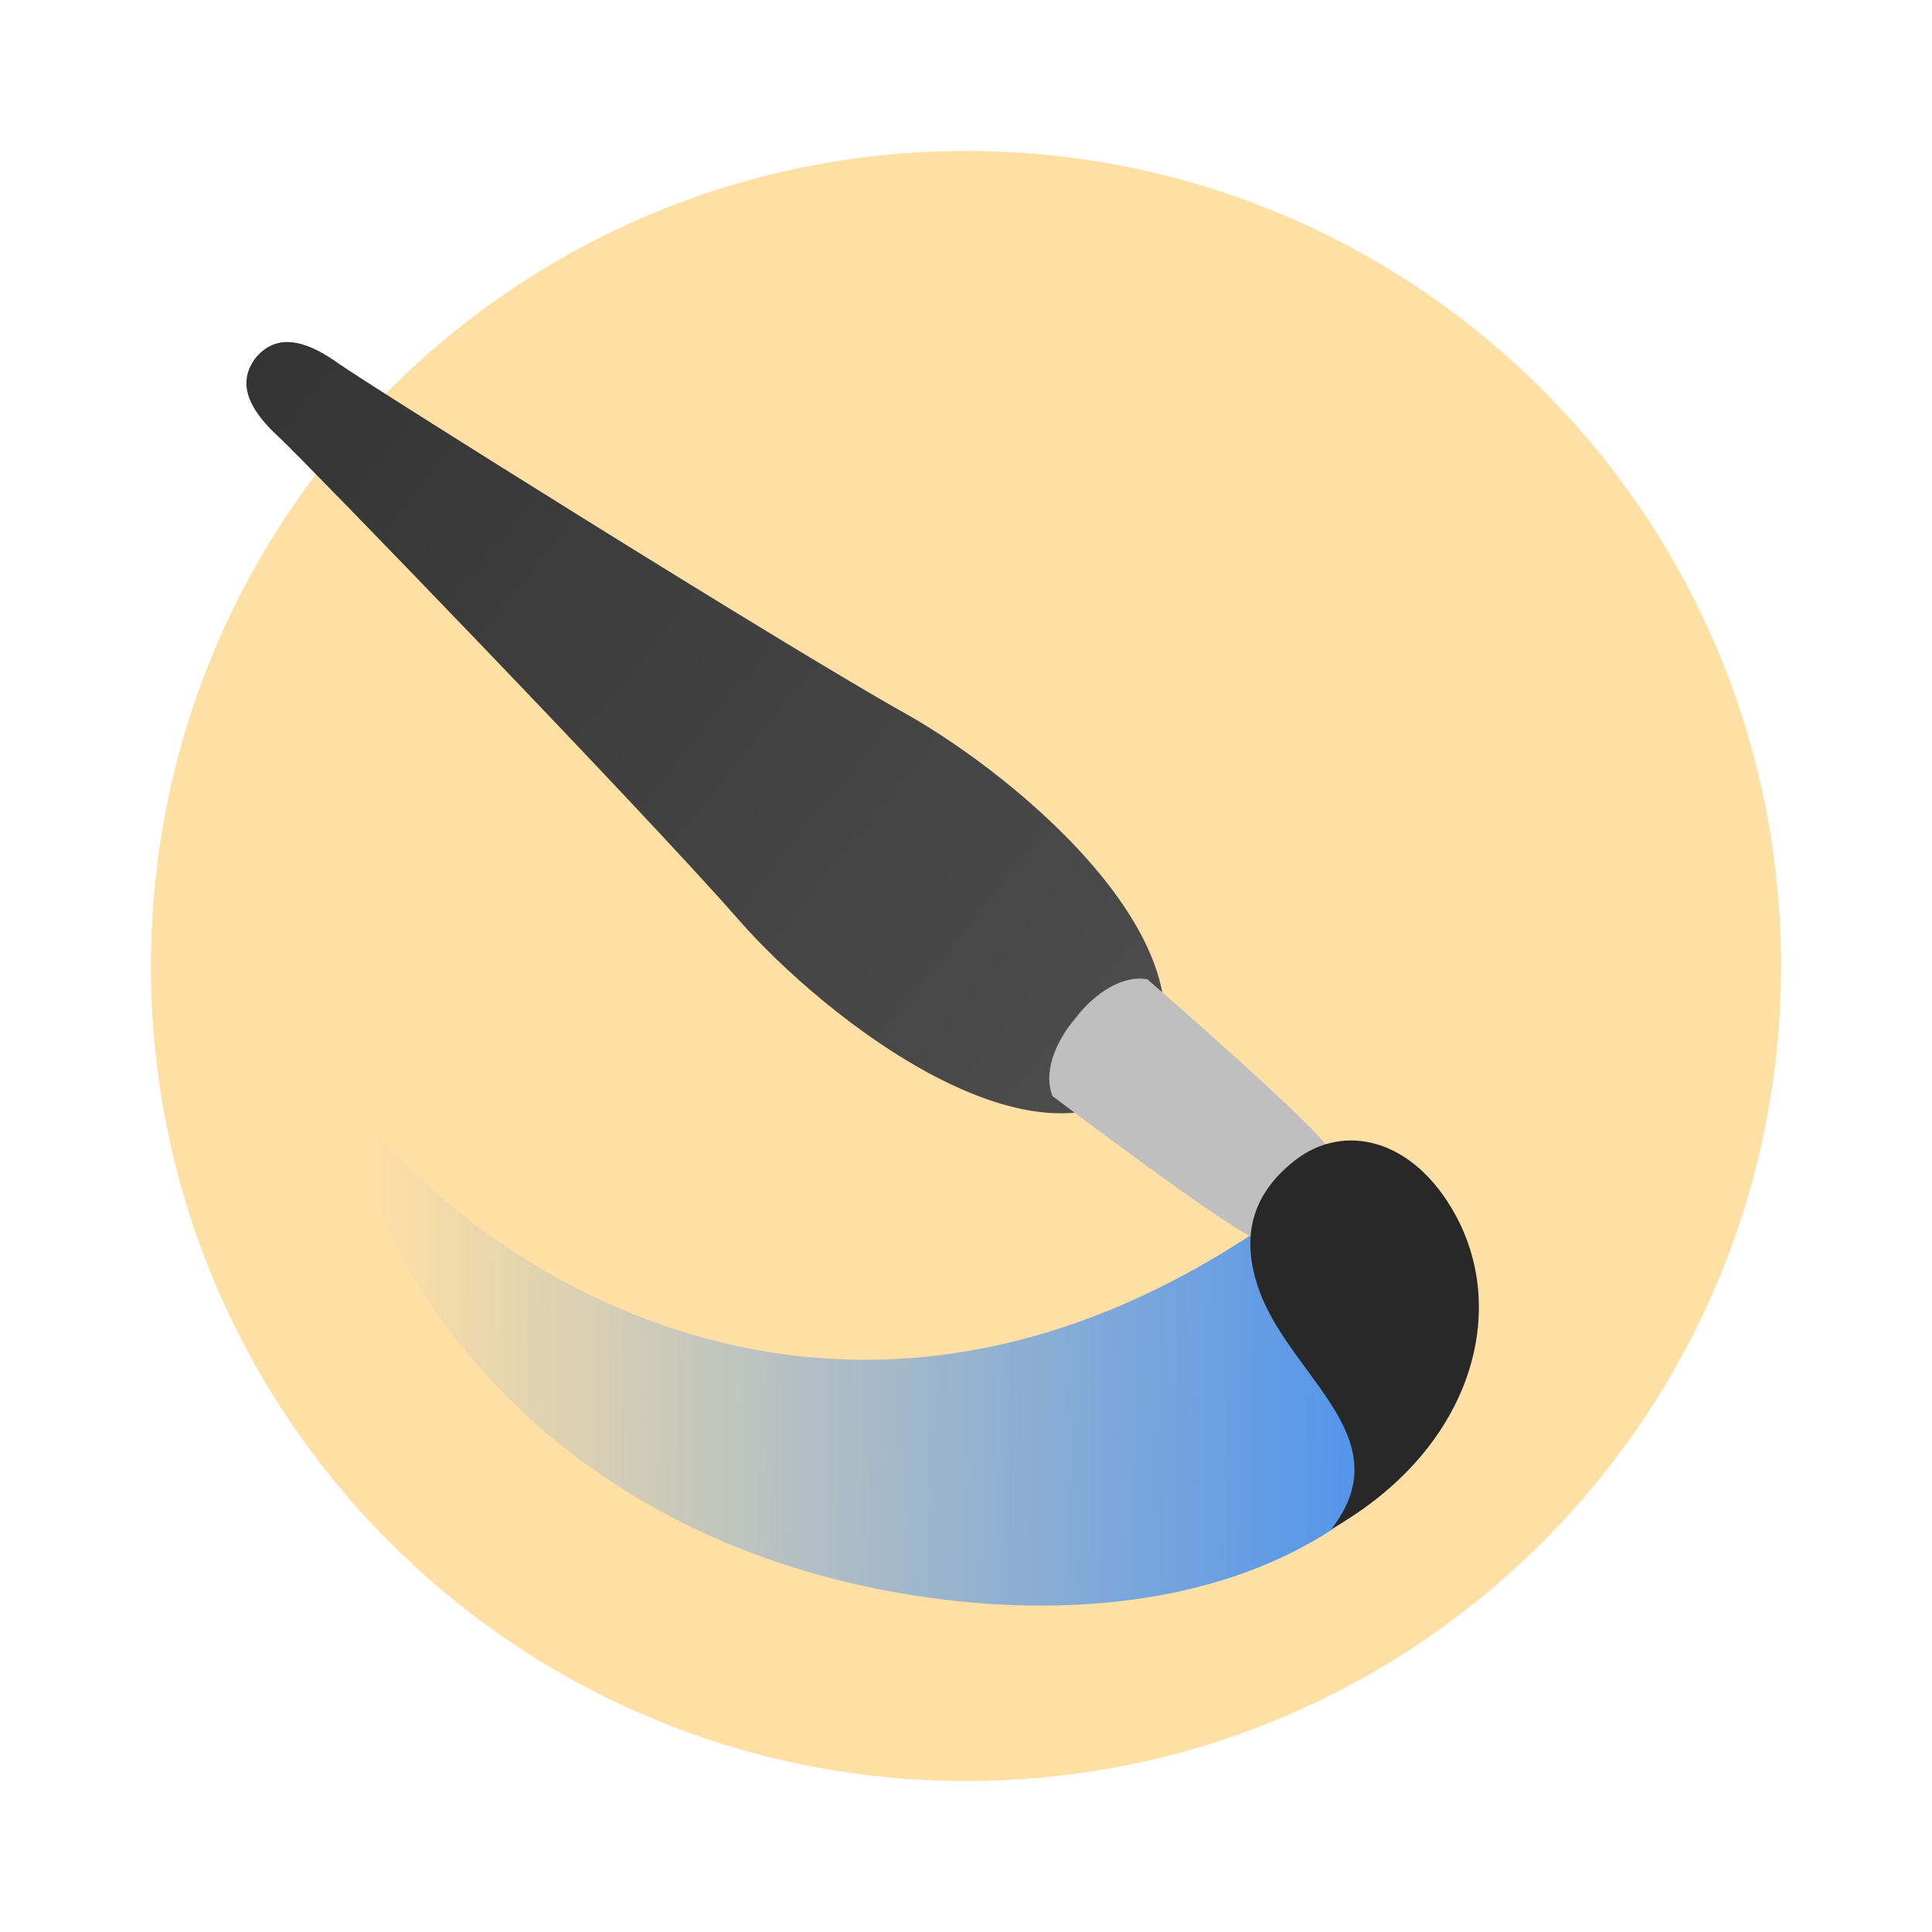
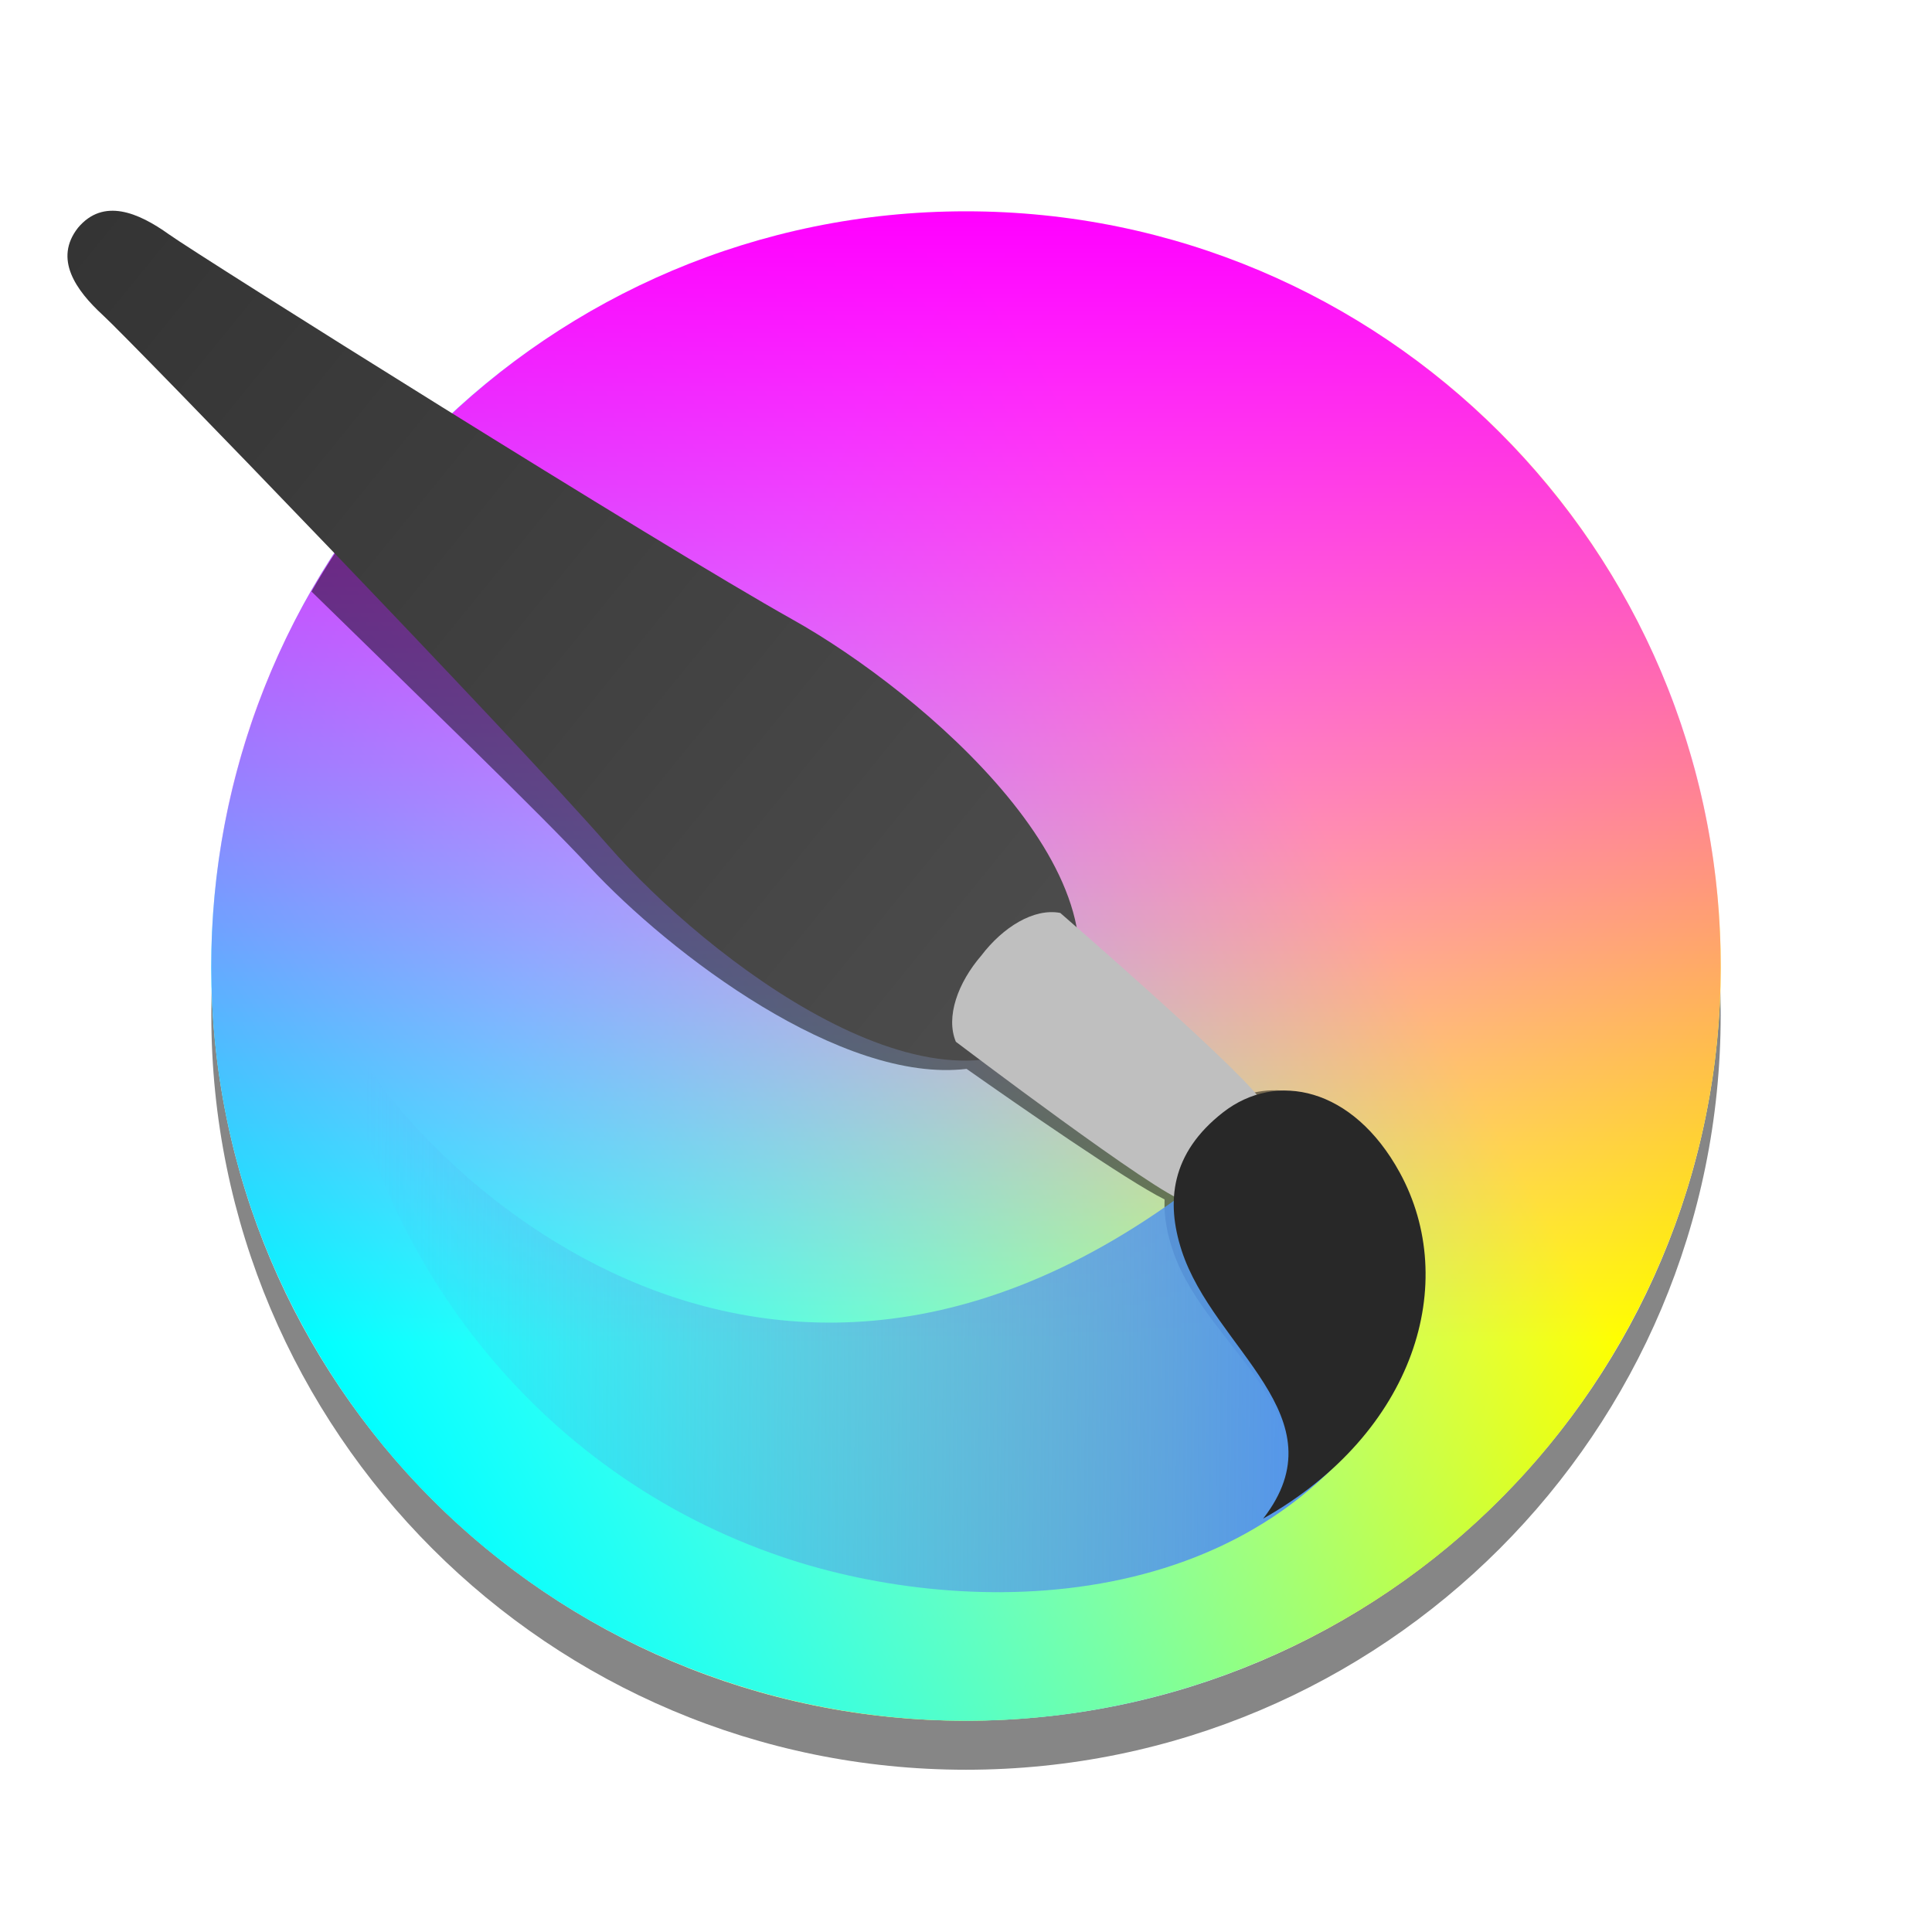
- <svg xmlns="http://www.w3.org/2000/svg" width="64" height="64">
+ <svg xmlns="http://www.w3.org/2000/svg" xmlns:xlink="http://www.w3.org/1999/xlink" width="128px" height="128px" viewBox="0 0 128 128" version="1.1">
  <defs>
-     <linearGradient id="b" x1="1327.6" x2="1324.9" y1="230.86" y2="89.862" gradientTransform="matrix(.00256 .19867 .22983 -.00221 -12.936 -218.81)" gradientUnits="userSpaceOnUse">
-       <stop stop-color="#5596ea" offset="0" />
-       <stop stop-color="#5596ea" stop-opacity="0" offset="1" />
+     <clipPath id="clip2">
+       <path d="M 14 17 L 114 17 L 114 118 L 14 118 Z M 14 17 " />
+     </clipPath>
+     <clipPath id="clip3">
+       <path d="M 114 67.25 C 114 39.637 91.613 17.25 64 17.25 C 36.387 17.25 14 39.637 14 67.25 C 14 94.863 36.387 117.25 64 117.25 C 91.613 117.25 114 94.863 114 67.25 Z M 114 67.25 " />
+     </clipPath>
+     <linearGradient id="linear0" gradientUnits="userSpaceOnUse" x1="112" y1="512" x2="711.864" y2="512" gradientTransform="matrix(-0.108253,-0.0625,0.0625,-0.108253,87.42563,151.4256)">
+       <stop offset="0" style="stop-color:rgb(100%,100%,0%);stop-opacity:1;" />
+       <stop offset="1" style="stop-color:rgb(100%,100%,0%);stop-opacity:0;" />
    </linearGradient>
-     <linearGradient id="a" x1="1142.6" x2="1280.9" y1="62.713" y2="200.87" gradientTransform="rotate(-5.893 115.837 2147.352) scale(.19868)" gradientUnits="userSpaceOnUse">
-       <stop stop-color="#343434" offset="0" />
-       <stop stop-color="#4d4d4d" offset="1" />
+     <linearGradient id="linear1" gradientUnits="userSpaceOnUse" x1="112" y1="512" x2="711.864" y2="512" gradientTransform="matrix(0.108253,-0.0625,0.0625,0.108253,-23.42563,40.57437)">
+       <stop offset="0" style="stop-color:rgb(0%,100%,100%);stop-opacity:1;" />
+       <stop offset="1" style="stop-color:rgb(0%,100%,100%);stop-opacity:0;" />
    </linearGradient>
+     <linearGradient id="linear2" gradientUnits="userSpaceOnUse" x1="112" y1="512" x2="711.864" y2="512" gradientTransform="matrix(0.000000000000000008,0.125,-0.125,0.000000000000000008,128,-0.000000000000007838)">
+       <stop offset="0" style="stop-color:rgb(100%,0%,100%);stop-opacity:1;" />
+       <stop offset="1" style="stop-color:rgb(100%,0%,100%);stop-opacity:0;" />
+     </linearGradient>
+     <linearGradient id="linear3" gradientUnits="userSpaceOnUse" x1="1142.588" y1="62.713" x2="1280.895" y2="200.874" gradientTransform="matrix(0.435557,-0.0449241,0.0449241,0.435557,-495.3125,39.10407)">
+       <stop offset="0" style="stop-color:rgb(20.392%,20.392%,20.392%);stop-opacity:1;" />
+       <stop offset="1" style="stop-color:rgb(30.196%,30.196%,30.196%);stop-opacity:1;" />
+     </linearGradient>
+     <linearGradient id="linear4" gradientUnits="userSpaceOnUse" x1="1327.594" y1="230.862" x2="1324.91" y2="89.862" gradientTransform="matrix(0.00486961,0.43784,0.43784,-0.00486961,-21.68112,-494.8984)">
+       <stop offset="0" style="stop-color:rgb(33.333%,58.824%,91.765%);stop-opacity:1;" />
+       <stop offset="1" style="stop-color:rgb(33.333%,58.824%,91.765%);stop-opacity:0;" />
+     </linearGradient>
+     <clipPath id="clip1">
+       <rect x="0" y="0" width="128" height="128" />
+     </clipPath>
+     <g id="surface5" clip-path="url(#clip1)">
+       <g clip-path="url(#clip2)" clip-rule="nonzero">
+         <g clip-path="url(#clip3)" clip-rule="nonzero">
+           <path style=" stroke:none;fill-rule:nonzero;fill:rgb(0%,0%,0%);fill-opacity:0.475;" d="M 114.812 66.5 C 114.812 38.438 92.062 15.688 64 15.688 C 35.938 15.688 13.188 38.438 13.188 66.5 C 13.188 94.562 35.938 117.312 64 117.312 C 92.062 117.312 114.812 94.562 114.812 66.5 Z M 114.812 66.5 " />
+         </g>
+       </g>
+       <path style=" stroke:none;fill-rule:nonzero;fill:rgb(100%,100%,100%);fill-opacity:1;" d="M 114 64 C 114 36.387 91.613 14 64 14 C 36.387 14 14 36.387 14 64 C 14 91.613 36.387 114 64 114 C 91.613 114 114 91.613 114 64 Z M 114 64 " />
+       <path style=" stroke:none;fill-rule:nonzero;fill:url(#linear0);" d="M 20.699 39 C 6.891 62.914 15.086 93.496 39 107.301 C 62.914 121.109 93.496 112.914 107.301 89 C 121.109 65.086 112.914 34.504 89 20.699 C 65.086 6.891 34.504 15.086 20.699 39 Z M 20.699 39 " />
+       <path style=" stroke:none;fill-rule:nonzero;fill:url(#linear1);" d="M 107.301 39 C 93.496 15.086 62.914 6.891 39 20.699 C 15.086 34.504 6.891 65.086 20.699 89 C 34.504 112.914 65.086 121.109 89 107.301 C 112.914 93.496 121.109 62.914 107.301 39 Z M 107.301 39 " />
+       <path style=" stroke:none;fill-rule:nonzero;fill:url(#linear2);" d="M 64 114 C 91.613 114 114 91.613 114 64 C 114 36.387 91.613 14 64 14 C 36.387 14 14 36.387 14 64 C 14 91.613 36.387 114 64 114 Z M 64 114 " />
+       <path style=" stroke:none;fill-rule:nonzero;fill:rgb(0%,0%,0%);fill-opacity:0.475;" d="M 28.094 29.281 C 25.207 32.262 22.699 35.59 20.637 39.191 C 27.945 46.344 35.82 53.938 39.027 57.398 C 44.461 63.25 55.781 71.801 64.039 70.816 C 67.297 73.109 74.684 78.246 77.156 79.465 C 77.105 80.645 77.344 81.84 77.766 83.031 C 80.082 89.508 88.738 93.719 83.699 100.625 C 93.617 94.617 96.254 84.586 92.055 77.434 C 89.43 72.965 85.609 71.5 82.434 72.566 C 80.531 70.414 72.961 64.129 70.172 61.836 C 68.395 53.844 57.617 45.598 50.75 42.023 C 46.555 39.836 36.957 34.438 28.094 29.281 Z M 28.094 29.281 " />
+       <path style=" stroke:none;fill-rule:nonzero;fill:url(#linear3);" d="M 70.262 67.891 C 62.25 75.363 46.84 63.508 40.332 56.059 C 33.645 48.402 8.66 22.566 6.832 20.895 C 5.008 19.219 3.551 17.148 5.168 15.09 C 6.848 13.086 9.172 14.082 11.188 15.523 C 13.203 16.965 43.637 36.078 52.512 41.047 C 61.141 45.875 75.926 58.508 70.262 67.891 Z M 70.262 67.891 " />
+       <path style=" stroke:none;fill-rule:nonzero;fill:url(#linear4);" d="M 83.113 75.266 C 51.848 103.16 26.277 76.426 22.312 67.168 C 24.656 83.242 35.488 97.625 51.848 103.16 C 64.207 107.34 83.926 107.242 92.766 91.316 Z M 83.113 75.266 " />
+       <path style=" stroke:none;fill-rule:nonzero;fill:rgb(74.902%,74.902%,74.902%);fill-opacity:1;" d="M 82.984 77.891 C 80.434 79.062 80.707 79.906 78.441 79.543 C 76.875 79.289 63.328 69.02 63.328 69.02 C 62.641 67.371 63.465 65.105 65.012 63.312 C 66.445 61.426 68.492 60.152 70.246 60.484 C 70.246 60.484 83.094 71.625 83.664 73.102 C 84.488 75.246 83.602 75.152 82.984 77.891 Z M 82.984 77.891 " />
+       <path style=" stroke:none;fill-rule:nonzero;fill:rgb(15.686%,15.686%,15.686%);fill-opacity:1;" d="M 83.688 100.613 C 93.781 94.902 96.719 84.957 92.734 77.68 C 89.637 72.027 84.551 70.957 81.039 73.691 C 77.555 76.402 77.246 79.637 78.285 82.844 C 80.406 89.391 88.93 93.859 83.688 100.613 Z M 83.688 100.613 " />
+     </g>
  </defs>
-   <circle cx="32" cy="32" r="27" fill="#ffe0a4" />
-   <path d="M36.93 36.294c-3.635 3.392-10.629-1.988-13.58-5.367C20.314 27.45 8.977 15.73 8.149 14.97c-.829-.76-1.488-1.7-.756-2.633.763-.91 1.818-.458 2.733.196.914.654 14.724 9.327 18.75 11.58 3.916 2.192 10.623 7.925 8.055 12.18z" fill="url(#a)" transform="translate(1.086 -.494)" />
-   <path d="M42.406 39.938c-16.413 12.656-30.168.492-32.248-3.71 1.23 7.293 6.915 13.82 15.504 16.331 6.487 1.897 16.453 2.097 21.093-5.13z" fill="url(#b)" transform="translate(1.086 -.494)" />
-   <path d="M43.79 40.338c-1.16.53-1.034.915-2.063.75-.71-.115-6.858-4.776-6.858-4.776-.312-.747.062-1.776.764-2.59.652-.854 1.58-1.432 2.376-1.282 0 0 5.83 5.055 6.087 5.725.375.973-.026.93-.307 2.173z" fill="#bfbfbf" />
-   <path d="M44.107 50.648c4.58-2.59 5.913-7.103 4.105-10.405-1.405-2.566-3.713-3.05-5.307-1.81-1.58 1.23-1.72 2.697-1.248 4.154.961 2.97 4.83 4.997 2.45 8.061z" fill="#282828" />
+   <g id="surface1">
+     <use xlink:href="#surface5" />
+   </g>
</svg>
